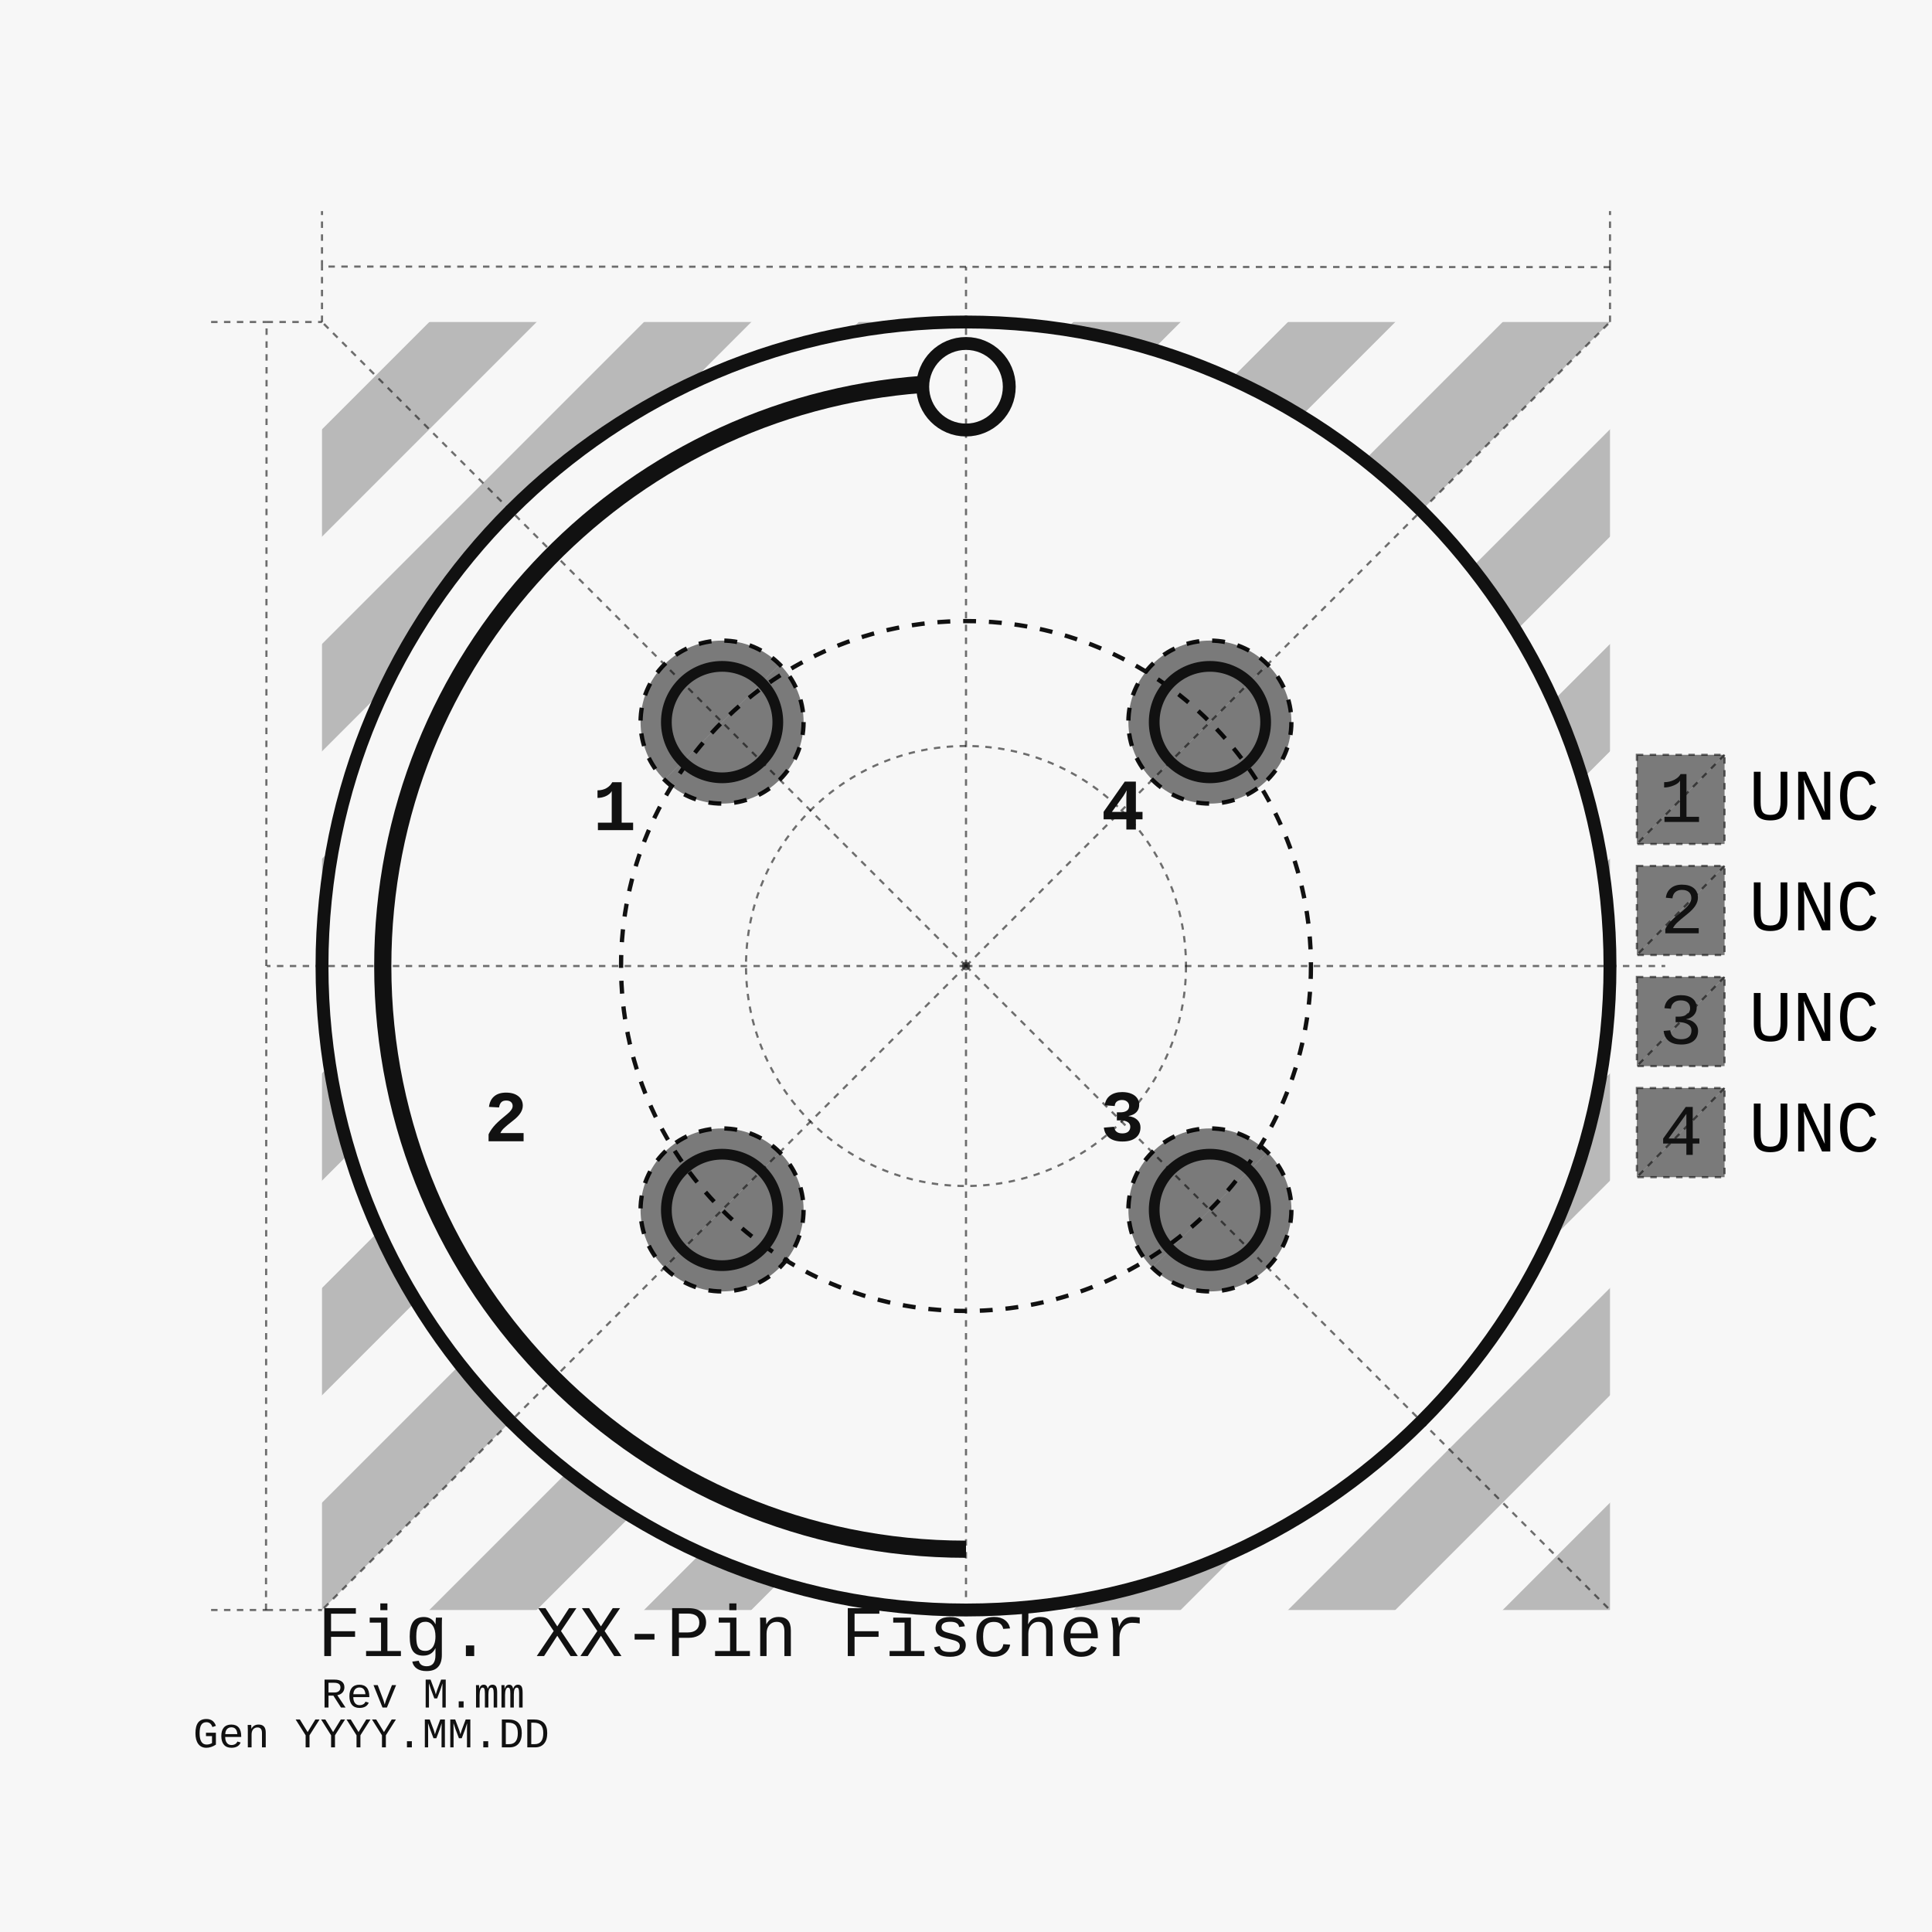
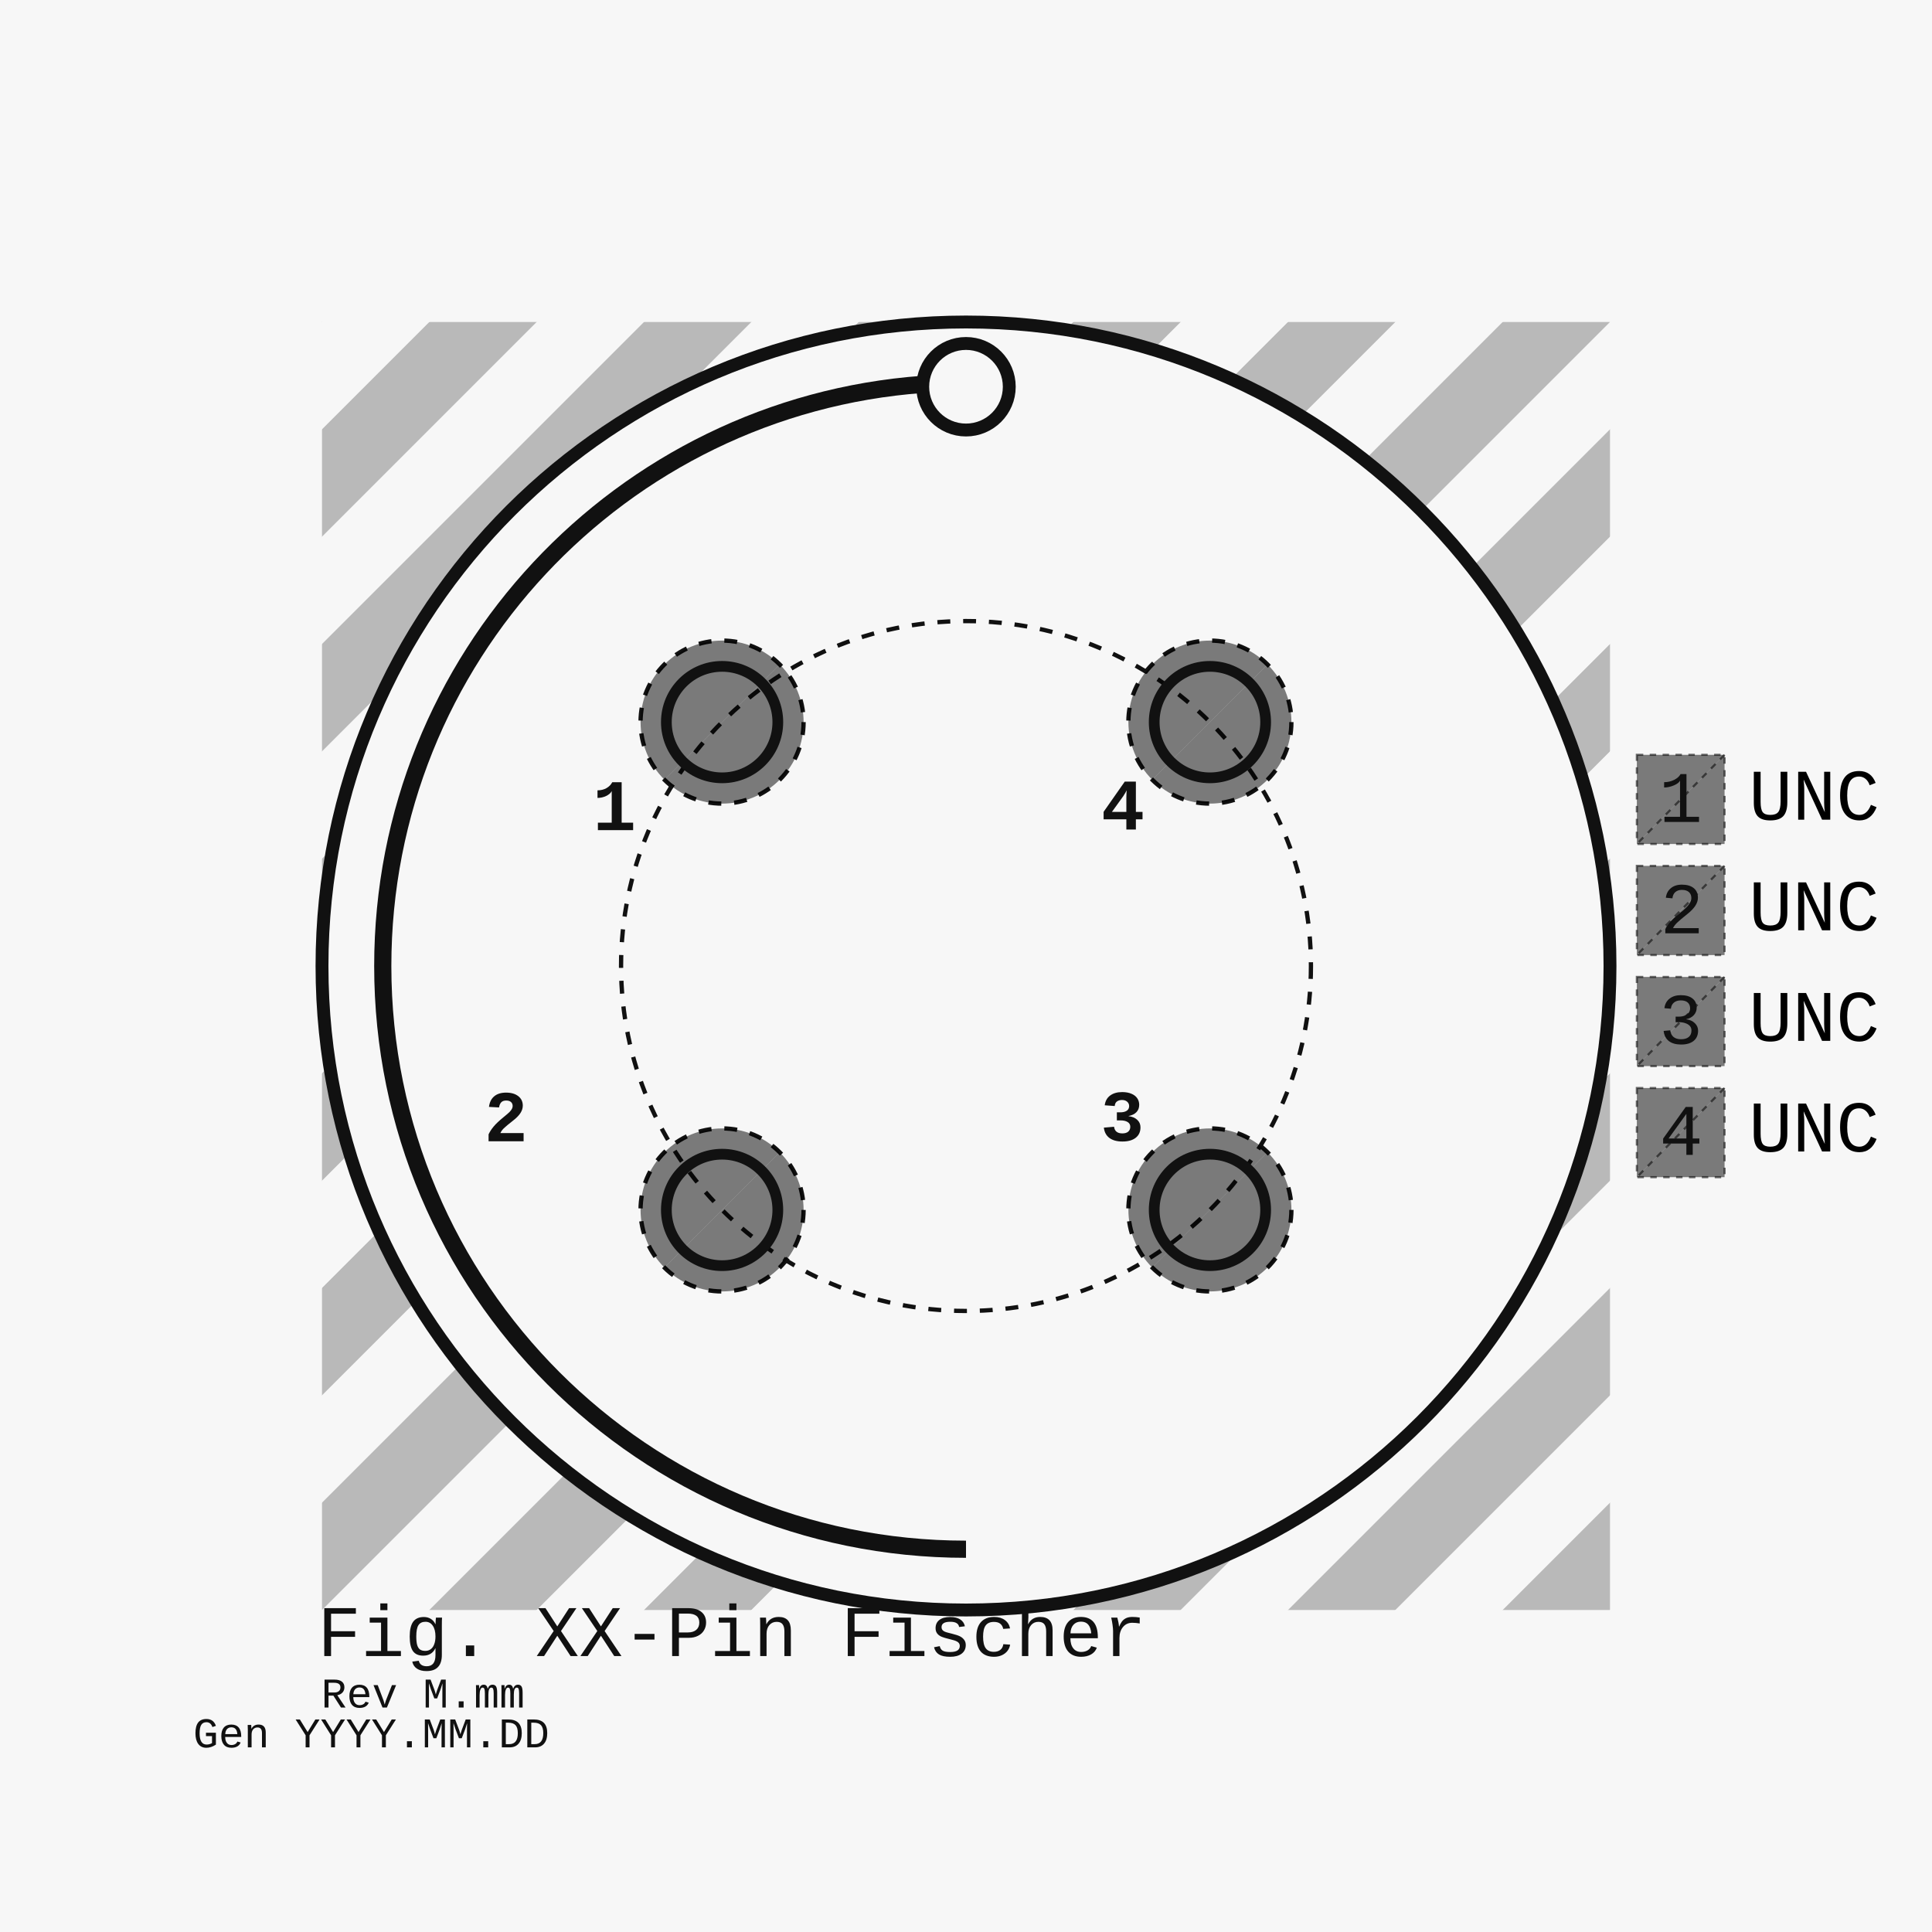
<svg xmlns="http://www.w3.org/2000/svg" xmlns:xlink="http://www.w3.org/1999/xlink" width="450mm" height="450mm" viewBox="0 0 450 450" version="1.1" id="svg5">
  <style id="style16364">
.measure-arrow
{
}
.measure-label
{

}
.measure-line
{
}</style>
  <defs id="defs2">
    <pattern xlink:href="#Strips1_1" id="pattern7657" patternTransform="matrix(17.67767,3.0853353e-7,-3.0853354e-7,17.67767,265.1651,-742.4621)" />
    <pattern patternUnits="userSpaceOnUse" width="2" height="1" patternTransform="translate(0,0) scale(10,10)" id="Strips1_1">
      <rect style="fill:black;stroke:none" x="0" y="-0.5" width="1" height="2" id="rect4273" />
    </pattern>
    <linearGradient id="linearGradient13681">
      <stop style="stop-color:#000000;stop-opacity:1;" offset="0" id="stop13679" />
    </linearGradient>
    <clipPath clipPathUnits="userSpaceOnUse" id="clipPath7685">
      <rect style="opacity:1;fill:#ffffff;fill-opacity:1;stroke:none;stroke-width:2;stroke-linecap:butt;stroke-dasharray:none;stroke-opacity:1" id="rect7687" width="300" height="300" x="2.5722047e-06" y="450" transform="rotate(-45)" />
    </clipPath>
  </defs>
  <g id="background" transform="translate(75,-375)" style="display:inline">
    <rect style="fill:#f7f7f7;fill-opacity:1;stroke:none;stroke-width:4;stroke-linecap:butt;stroke-dasharray:none" id="base_color" width="450" height="450" x="-75" y="377.91" transform="translate(5.4583333e-6,-2.910401)" />
    <rect style="opacity:0.25;fill:url(#pattern7657);fill-opacity:1;stroke:none;stroke-width:3.536;stroke-linecap:butt;stroke-dasharray:none;stroke-opacity:1" id="rect5359" width="530.33" height="530.33" x="265.165" y="53.033" transform="rotate(45)" clip-path="url(#clipPath7685)" />
  </g>
  <g id="figure_base" style="display:inline" transform="translate(75.00001,-377.9104)">
    <circle style="display:inline;fill:#f7f7f7;fill-opacity:1;stroke:#111111;stroke-width:3;stroke-linecap:round" id="fig_ring" cx="150" cy="602.91" r="150" />
    <circle style="fill:#f7f7f7;fill-opacity:1;stroke:#111111;stroke-width:3;stroke-linecap:round;stroke-dasharray:none;stroke-opacity:1" id="fig_dot" cx="150" cy="467.99" r="10.079" />
    <path id="fig_shield" style="display:inline;fill:none;fill-opacity:1;stroke:#111111;stroke-width:4;stroke-linecap:butt;stroke-dasharray:none;stroke-opacity:1" d="m 139.942,467.435 c -70.329,5.148 -125.789,63.833 -125.789,135.476 1.7e-4,75.026 60.821,135.847 135.848,135.847" />
    <path id="fig_pin_out_ring" style="display:inline;fill:none;stroke:#111111;stroke-width:1;stroke-dasharray:3, 3;stroke-dashoffset:0" d="m 230.345,602.914 a 80.345,80.345 0 0 1 -80.345,80.345 80.345,80.345 0 0 1 -80.345,-80.345 80.345,80.345 0 0 1 80.345,-80.345 80.345,80.345 0 0 1 80.345,80.345 z" />
    <circle style="display:inline;fill:none;fill-opacity:1;stroke:#111111;stroke-width:1;stroke-linecap:butt;stroke-dasharray:3, 3;stroke-dashoffset:0;stroke-opacity:1" id="pin_4_out_c" cx="206.806" cy="546.1" r="18.986" />
    <circle style="display:inline;fill:none;fill-opacity:1;stroke:#111111;stroke-width:1;stroke-linecap:butt;stroke-dasharray:3, 3;stroke-dashoffset:0;stroke-opacity:1" id="pin_3_out_c" cx="206.808" cy="659.724" r="18.986" />
    <circle style="display:inline;fill:none;fill-opacity:1;stroke:#111111;stroke-width:1;stroke-linecap:butt;stroke-dasharray:3, 3;stroke-dashoffset:0;stroke-opacity:1" id="pin_2_out_c" cx="93.182" cy="659.725" r="18.986" />
    <circle style="display:inline;fill:none;fill-opacity:1;stroke:#111111;stroke-width:1;stroke-linecap:butt;stroke-dasharray:3, 3;stroke-dashoffset:0;stroke-opacity:1" id="pin_1_out_c" cx="93.183" cy="546.099" r="18.986" />
-   </g>
-   <g id="draft_lines" style="display:inline">
-     <path style="display:inline;fill:none;stroke:#111111;stroke-width:0.5;stroke-linecap:butt;stroke-linejoin:miter;stroke-dasharray:1.5, 1.5;stroke-dashoffset:0;stroke-opacity:0.6" d="M 225.002,225.004 H 387.854" id="deg_0" />
-     <path style="display:inline;fill:none;stroke:#111111;stroke-width:0.5;stroke-linecap:butt;stroke-linejoin:miter;stroke-dasharray:1.5, 1.5;stroke-dashoffset:0;stroke-opacity:0.6" d="M 225.002,225.004 375,75" id="path1067" />
-     <path style="display:inline;fill:none;stroke:#111111;stroke-width:0.5;stroke-linecap:butt;stroke-linejoin:miter;stroke-dasharray:1.5, 1.5;stroke-dashoffset:0;stroke-opacity:0.6" d="M 225.002,225.004 V 62.152" id="deg_90" />
-     <path style="display:inline;fill:none;stroke:#111111;stroke-width:0.5;stroke-linecap:butt;stroke-linejoin:miter;stroke-dasharray:1.5, 1.5;stroke-dashoffset:0;stroke-opacity:0.6" d="M 225.002,225.004 75,75" id="deg_165" />
-     <path style="display:inline;fill:none;stroke:#111111;stroke-width:0.5;stroke-linecap:butt;stroke-linejoin:miter;stroke-dasharray:1.5, 1.5;stroke-dashoffset:0;stroke-opacity:0.6" d="M 225.002,225.004 H 62.151" id="deg_180" />
-     <path style="display:inline;fill:none;stroke:#111111;stroke-width:0.5;stroke-linecap:butt;stroke-linejoin:miter;stroke-dasharray:1.5, 1.5;stroke-dashoffset:0;stroke-opacity:0.6" d="M 225.002,225.004 75,375" id="deg_255" />
-     <path style="display:inline;fill:none;stroke:#111111;stroke-width:0.5;stroke-linecap:butt;stroke-linejoin:miter;stroke-dasharray:1.5, 1.5;stroke-dashoffset:0;stroke-opacity:0.6" d="M 225,375 V 225" id="deg_270" />
-     <path style="display:inline;fill:none;stroke:#111111;stroke-width:0.5;stroke-linecap:butt;stroke-linejoin:miter;stroke-dasharray:1.5, 1.5;stroke-dashoffset:0;stroke-opacity:0.6" d="M 225.002,225.004 375,375" id="deg_315" />
-     <circle style="display:inline;fill:#111111;fill-opacity:0.6;stroke:none;stroke-width:5;stroke-linecap:butt;stroke-dasharray:none;stroke-opacity:1" id="center_point" cx="225" cy="225" r="1" />
-     <circle style="display:inline;fill:none;fill-opacity:1;stroke:#111111;stroke-width:0.5;stroke-linecap:butt;stroke-dasharray:1.5, 1.5;stroke-dashoffset:0;stroke-opacity:0.6" id="outer_text" cx="225" cy="225" r="51.242" />
-     <g id="horizontal" style="stroke:#111111;stroke-width:0.5;stroke-dasharray:1.5, 1.5;stroke-dashoffset:0;stroke-opacity:0.6" transform="translate(3.6438572e-6,600.0001)">
-       <path style="display:inline;fill:none;stroke:#111111;stroke-width:0.5;stroke-linecap:butt;stroke-linejoin:miter;stroke-dasharray:1.5, 1.5;stroke-dashoffset:0;stroke-opacity:0.6" d="M 375,-537.782 75,-537.915" id="sparh" />
-       <g id="l_upright" style="stroke:#111111;stroke-width:0.5;stroke-dasharray:1.5, 1.5;stroke-dashoffset:0;stroke-opacity:0.6">
-         <path style="fill:none;stroke:#111111;stroke-width:0.5;stroke-linecap:butt;stroke-linejoin:miter;stroke-dasharray:1.5, 1.5;stroke-dashoffset:0;stroke-opacity:0.6" d="m 75,-525 v -12.915" id="lbottom" />
-         <path style="fill:none;stroke:#111111;stroke-width:0.5;stroke-linecap:butt;stroke-linejoin:miter;stroke-dasharray:1.5, 1.5;stroke-dashoffset:0;stroke-opacity:0.6" d="m 75,-537.915 v -12.915" id="ltop" />
-       </g>
-       <g id="r_upright" style="stroke:#111111;stroke-width:0.5;stroke-dasharray:1.5, 1.5;stroke-dashoffset:0;stroke-opacity:0.6" transform="translate(300.0001)">
-         <path style="fill:none;stroke:#111111;stroke-width:0.5;stroke-linecap:butt;stroke-linejoin:miter;stroke-dasharray:1.5, 1.5;stroke-dashoffset:0;stroke-opacity:0.6" d="m 75,-525 v -12.915" id="rbottom" />
-         <path style="fill:none;stroke:#111111;stroke-width:0.5;stroke-linecap:butt;stroke-linejoin:miter;stroke-dasharray:1.5, 1.5;stroke-dashoffset:0;stroke-opacity:0.6" d="m 75,-537.915 v -12.915" id="rtop" />
-       </g>
-     </g>
-     <g id="vertical" style="stroke:#111111;stroke-width:0.5;stroke-dasharray:1.5, 1.5;stroke-dashoffset:0;stroke-opacity:0.6" transform="translate(-325.8292,600.0001)">
-       <path style="display:inline;fill:none;stroke:#111111;stroke-width:0.5;stroke-linecap:butt;stroke-linejoin:miter;stroke-dasharray:1.5, 1.5;stroke-dashoffset:0;stroke-opacity:0.6" d="m 387.788,-225 0.133,-300" id="vspar" />
-       <g id="t_upright" style="stroke:#111111;stroke-width:0.5;stroke-dasharray:1.5, 1.5;stroke-dashoffset:0;stroke-opacity:0.6" transform="rotate(90,225,-375)">
-         <path style="fill:none;stroke:#111111;stroke-width:0.5;stroke-linecap:butt;stroke-linejoin:miter;stroke-dasharray:1.5, 1.5;stroke-dashoffset:0;stroke-opacity:0.6" d="m 75,-525 v -12.915" id="left" />
-         <path style="fill:none;stroke:#111111;stroke-width:0.5;stroke-linecap:butt;stroke-linejoin:miter;stroke-dasharray:1.5, 1.5;stroke-dashoffset:0;stroke-opacity:0.6" d="m 75,-537.915 v -12.915" id="right" />
-       </g>
-       <g id="b_upright" style="stroke:#111111;stroke-width:0.5;stroke-dasharray:1.5, 1.5;stroke-dashoffset:0;stroke-opacity:0.6" transform="rotate(90,75,-225)">
-         <path style="fill:none;stroke:#111111;stroke-width:0.5;stroke-linecap:butt;stroke-linejoin:miter;stroke-dasharray:1.5, 1.5;stroke-dashoffset:0;stroke-opacity:0.6" d="m 75,-525 v -12.915" id="path48" />
-         <path style="fill:none;stroke:#111111;stroke-width:0.5;stroke-linecap:butt;stroke-linejoin:miter;stroke-dasharray:1.5, 1.5;stroke-dashoffset:0;stroke-opacity:0.6" d="m 75,-537.915 v -12.915" id="path50" />
-       </g>
-     </g>
  </g>
  <g id="pin_color" style="fill:#000000;fill-opacity:0.505" transform="matrix(1.25,0,0,1.25,-311.8498,-90.11897)">
    <g id="pin_1_color" style="display:inline;fill:#000000;fill-opacity:0.505" transform="matrix(1.5,0,0,1.5,-49.33227,-739.3142)">
      <path id="pin_1_color_top" style="display:inline;fill:#000000;fill-opacity:0.505;stroke:none;stroke-width:1;stroke-linecap:butt;stroke-dasharray:3, 3;stroke-dashoffset:0;stroke-opacity:1" d="m 296.069,623.481 a 10.126,10.126 0 0 0 -14.32,10e-6 10.126,10.126 0 0 0 3.6e-4,14.32 z" />
      <path id="pin_1_color_bot" style="display:inline;fill:#000000;fill-opacity:0.505;stroke:none;stroke-width:1;stroke-linecap:butt;stroke-dasharray:3, 3;stroke-dashoffset:0;stroke-opacity:1" d="m 296.069,623.481 a 10.126,10.126 0 0 1 0,14.32 10.126,10.126 0 0 1 -14.32,-3.6e-4 z" />
    </g>
    <g id="pin_2_color" style="display:inline;fill:#000000;fill-opacity:0.505" transform="matrix(1.5,0,0,1.5,-48.60922,-648.6337)">
      <path id="pin_2_color_top" style="display:inline;fill:#000000;fill-opacity:0.505;stroke:none;stroke-width:1;stroke-linecap:butt;stroke-dasharray:3, 3;stroke-dashoffset:0;stroke-opacity:1" d="m 295.586,623.628 a 10.126,10.126 0 0 0 -14.32,10e-6 10.126,10.126 0 0 0 3.6e-4,14.32 z" />
      <path id="pin_2_color_bot" style="display:inline;fill:#000000;fill-opacity:0.505;stroke:none;stroke-width:1;stroke-linecap:butt;stroke-dasharray:3, 3;stroke-dashoffset:0;stroke-opacity:1" d="m 295.586,623.628 a 10.126,10.126 0 0 1 0,14.32 10.126,10.126 0 0 1 -14.32,-3.6e-4 z" />
    </g>
    <g id="pin_3_color" style="display:inline;fill:#000000;fill-opacity:0.505" transform="matrix(1.5,0,0,1.5,42.29167,-648.6348)">
      <path id="pin_3_color_top" style="display:inline;fill:#000000;fill-opacity:0.505;stroke:none;stroke-width:1;stroke-linecap:butt;stroke-dasharray:3, 3;stroke-dashoffset:0;stroke-opacity:1" d="m 295.586,623.628 a 10.126,10.126 0 0 0 -14.32,10e-6 10.126,10.126 0 0 0 3.6e-4,14.32 z" />
      <path id="pin_3_color_bot" style="display:inline;fill:#000000;fill-opacity:0.505;stroke:none;stroke-width:1;stroke-linecap:butt;stroke-dasharray:3, 3;stroke-dashoffset:0;stroke-opacity:1" d="m 295.586,623.628 a 10.126,10.126 0 0 1 0,14.32 10.126,10.126 0 0 1 -14.32,-3.6e-4 z" />
    </g>
    <g id="pin_4_color" style="display:inline;fill:#000000;fill-opacity:0.505" transform="matrix(1.5,0,0,1.5,42.29067,-739.5336)">
      <path id="pin_4_color_top" style="display:inline;fill:#000000;fill-opacity:0.505;stroke:none;stroke-width:1;stroke-linecap:butt;stroke-dasharray:3, 3;stroke-dashoffset:0;stroke-opacity:1" d="m 295.586,623.628 a 10.126,10.126 0 0 0 -14.32,10e-6 10.126,10.126 0 0 0 3.6e-4,14.32 z" />
      <path id="pin_4_color_bot" style="display:inline;fill:#000000;fill-opacity:0.505;stroke:none;stroke-width:1;stroke-linecap:butt;stroke-dasharray:3, 3;stroke-dashoffset:0;stroke-opacity:1" d="m 295.586,623.628 a 10.126,10.126 0 0 1 0,14.32 10.126,10.126 0 0 1 -14.32,-3.6e-4 z" />
    </g>
  </g>
  <g id="pin_symbol" transform="translate(75.00001,-377.9104)" style="display:inline">
    <g id="g12885" transform="translate(-56.81067,-89.78592)">
      <circle style="fill:none;fill-opacity:1;stroke:#111111;stroke-width:2.5;stroke-linecap:butt;stroke-dasharray:none;stroke-dashoffset:0;stroke-opacity:1" id="pin_1_symbol" cx="150" cy="635.886" r="12.98" />
      <text xml:space="preserve" style="font-style:normal;font-variant:normal;font-weight:bold;font-stretch:normal;font-size:16.933px;line-height:1.25;font-family:'Courier New';-inkscape-font-specification:'Courier New Bold';text-align:center;text-anchor:middle;fill:#111111;fill-opacity:1;stroke-width:0.265" x="170.644" y="661.044" id="pin_1_text">
        <tspan id="tspan28165" style="font-style:normal;font-variant:normal;font-weight:bold;font-stretch:normal;font-family:'Courier New';-inkscape-font-specification:'Courier New Bold';text-align:center;text-anchor:middle;fill:#111111;fill-opacity:1;stroke-width:0.265" x="170.644" y="661.044">1</tspan>
        <tspan style="font-style:normal;font-variant:normal;font-weight:bold;font-stretch:normal;font-family:'Courier New';-inkscape-font-specification:'Courier New Bold';text-align:center;text-anchor:middle;fill:#111111;fill-opacity:1;stroke-width:0.265" x="170.644" y="682.211" id="tspan28167" />
      </text>
    </g>
    <g id="g12883" transform="translate(-85.3647,73.30082)">
      <circle style="display:inline;fill:none;fill-opacity:1;stroke:#111111;stroke-width:2.5;stroke-linecap:butt;stroke-dasharray:none;stroke-dashoffset:0;stroke-opacity:1" id="pin_2_symbol" cx="178.553" cy="586.426" r="12.98" />
      <text xml:space="preserve" style="font-style:normal;font-variant:normal;font-weight:bold;font-stretch:normal;font-size:16.933px;line-height:1.25;font-family:'Courier New';-inkscape-font-specification:'Courier New Bold';text-align:end;text-anchor:end;fill:#111111;fill-opacity:1;stroke-width:0.265" x="204.436" y="570.428" id="pin_2_text">
        <tspan id="tspan28171" style="font-style:normal;font-variant:normal;font-weight:bold;font-stretch:normal;font-family:'Courier New';-inkscape-font-specification:'Courier New Bold';text-align:end;text-anchor:end;fill:#111111;fill-opacity:1;stroke-width:0.265" x="204.436" y="570.428">2</tspan>
      </text>
    </g>
    <g id="g12881" transform="translate(85.36681,73.2997)">
      <circle style="fill:none;fill-opacity:1;stroke:#111111;stroke-width:2.5;stroke-linecap:butt;stroke-dasharray:none;stroke-dashoffset:0;stroke-opacity:1" id="pin_3_symbol" cx="121.447" cy="586.425" r="12.98" />
      <text xml:space="preserve" style="font-style:normal;font-variant:normal;font-weight:bold;font-stretch:normal;font-size:16.933px;line-height:1.25;font-family:'Courier New';-inkscape-font-specification:'Courier New Bold';fill:#111111;fill-opacity:1;stroke-width:0.265" x="95.975" y="570.305" id="pin_3_text">
        <tspan id="tspan28175" style="font-style:normal;font-variant:normal;font-weight:bold;font-stretch:normal;font-family:'Courier New';-inkscape-font-specification:'Courier New Bold';fill:#111111;fill-opacity:1;stroke-width:0.265" x="95.975" y="570.305">3</tspan>
      </text>
    </g>
    <g id="g12879" transform="translate(140.6037,-105.1857)">
      <circle style="display:inline;fill:none;fill-opacity:1;stroke:#111111;stroke-width:2.5;stroke-linecap:butt;stroke-dasharray:none;stroke-dashoffset:0;stroke-opacity:1" id="pin_4_symbol" cx="66.209" cy="651.287" r="12.98" />
      <text xml:space="preserve" style="font-style:normal;font-variant:normal;font-weight:bold;font-stretch:normal;font-size:16.933px;line-height:1.25;font-family:'Courier New';-inkscape-font-specification:'Courier New Bold';fill:#111111;fill-opacity:1;stroke-width:0.265" x="40.854" y="676.308" id="pin_4_text">
        <tspan id="tspan28179" style="font-style:normal;font-variant:normal;font-weight:bold;font-stretch:normal;font-family:'Courier New';-inkscape-font-specification:'Courier New Bold';fill:#111111;fill-opacity:1;stroke-width:0.265" x="40.854" y="676.308">4</tspan>
      </text>
    </g>
  </g>
  <g id="figure_info" style="display:inline">
    <text xml:space="preserve" style="font-style:normal;font-variant:normal;font-weight:normal;font-stretch:normal;font-size:9.878px;line-height:1.25;font-family:'Courier New';-inkscape-font-specification:'Courier New';display:inline;fill:#111111;fill-opacity:1;stroke-width:0.265" x="157.605" y="406.996" id="gen_timestamp">
      <tspan id="gen_timestamp_tspan" style="font-style:normal;font-variant:normal;font-weight:normal;font-stretch:normal;font-size:9.878px;font-family:'Courier New';-inkscape-font-specification:'Courier New';text-align:end;text-anchor:end;fill:#111111;fill-opacity:1;stroke-width:0.265" x="157.605" y="406.996">Gen YYYY.MM.DD</tspan>
    </text>
    <text xml:space="preserve" style="font-style:normal;font-variant:normal;font-weight:normal;font-stretch:normal;font-size:9.878px;line-height:1.25;font-family:'Courier New';-inkscape-font-specification:'Courier New';text-align:start;text-anchor:start;display:inline;fill:#111111;fill-opacity:1;stroke-width:0.265" x="74.811" y="397.715" id="rev_num">
      <tspan id="rev_num_tspan" style="font-style:normal;font-variant:normal;font-weight:normal;font-stretch:normal;font-size:9.878px;font-family:'Courier New';-inkscape-font-specification:'Courier New';text-align:start;text-anchor:start;fill:#111111;fill-opacity:1;stroke-width:0.265" x="74.811" y="397.715">Rev M.mm</tspan>
    </text>
    <text xml:space="preserve" style="font-size:16.933px;line-height:1.25;font-family:Cambria;-inkscape-font-specification:Cambria;text-align:end;text-anchor:end;display:inline;fill:#111111;fill-opacity:1;stroke-width:0.265" x="-116.884" y="385.724" id="fig_name">
      <tspan id="fig_name_tspan" style="font-style:normal;font-variant:normal;font-weight:normal;font-stretch:normal;font-family:'Courier New';-inkscape-font-specification:'Courier New';text-align:start;text-anchor:start;fill:#111111;fill-opacity:1;stroke-width:0.265" x="73.921" y="385.724">Fig. XX-Pin Fischer</tspan>
    </text>
  </g>
  <g id="g5075" transform="translate(-17.03487,90.5442)">
    <g id="g1924" transform="translate(487.7502,-377.9104)">
      <rect style="fill:#98ebff;fill-opacity:0;stroke:#111111;stroke-width:0.5;stroke-dasharray:1.5, 1.5;stroke-dashoffset:0;stroke-opacity:0.6" id="rect18486" width="20.433" height="20.773" x="-89.463" y="463.175" />
      <text xml:space="preserve" style="font-size:16.933px;line-height:1.25;font-family:Cambria;-inkscape-font-specification:Cambria;text-align:start;text-anchor:start;stroke-width:0.265" x="-92.117" y="478.286" id="text18502">
        <tspan id="pin_1_label_text" style="font-style:normal;font-variant:normal;font-weight:normal;font-stretch:normal;font-family:'Courier New';-inkscape-font-specification:'Courier New';text-align:start;text-anchor:start;stroke-width:0.265" x="-63.385" y="478.286">UNC</tspan>
      </text>
      <path style="display:inline;fill:none;stroke:#111111;stroke-width:0.5;stroke-linecap:butt;stroke-linejoin:miter;stroke-dasharray:1.5, 1.5;stroke-dashoffset:0;stroke-opacity:0.6" d="m -69.031,463.175 -20.433,20.773" id="path18604" />
    </g>
    <g id="g1932" transform="translate(487.7502,-377.9104)">
      <rect style="display:inline;fill:#98ebff;fill-opacity:0;stroke:#111111;stroke-width:0.5;stroke-dasharray:1.5, 1.5;stroke-dashoffset:0;stroke-opacity:0.6" id="rect18490" width="20.433" height="20.773" x="-89.463" y="489.045" />
      <text xml:space="preserve" style="font-size:16.933px;line-height:1.25;font-family:Cambria;-inkscape-font-specification:Cambria;text-align:start;text-anchor:start;display:inline;stroke-width:0.265" x="-92.117" y="504.045" id="text18506">
        <tspan id="pin_2_label_text" style="font-style:normal;font-variant:normal;font-weight:normal;font-stretch:normal;font-family:'Courier New';-inkscape-font-specification:'Courier New';text-align:start;text-anchor:start;stroke-width:0.265" x="-63.385" y="504.045">UNC</tspan>
      </text>
      <path style="fill:none;stroke:#111111;stroke-width:0.5;stroke-linecap:butt;stroke-linejoin:miter;stroke-dasharray:1.5, 1.5;stroke-dashoffset:0;stroke-opacity:0.6" d="m -69.031,489.044 -20.433,20.773" id="path18606" />
    </g>
    <g id="g1940" transform="translate(487.7502,-377.9104)">
      <rect style="fill:#98ebff;fill-opacity:0;stroke:#111111;stroke-width:0.5;stroke-dasharray:1.5, 1.5;stroke-dashoffset:0;stroke-opacity:0.6" id="rect18496" width="20.433" height="20.773" x="-89.463" y="514.914" />
      <text xml:space="preserve" style="font-size:16.933px;line-height:1.25;font-family:Cambria;-inkscape-font-specification:Cambria;text-align:start;text-anchor:start;display:inline;stroke-width:0.265" x="-92.117" y="529.804" id="text18510">
        <tspan id="pin_3_label_text" style="font-style:normal;font-variant:normal;font-weight:normal;font-stretch:normal;font-family:'Courier New';-inkscape-font-specification:'Courier New';text-align:start;text-anchor:start;stroke-width:0.265" x="-63.385" y="529.804">UNC</tspan>
      </text>
      <path style="fill:none;stroke:#111111;stroke-width:0.5;stroke-linecap:butt;stroke-linejoin:miter;stroke-dasharray:1.5, 1.5;stroke-dashoffset:0;stroke-opacity:0.6" d="m -69.031,514.914 -20.433,20.773" id="path18608" />
    </g>
    <g id="g1948" transform="translate(487.7502,-377.9104)">
      <rect style="fill:none;fill-opacity:1;stroke:#111111;stroke-width:0.5;stroke-dasharray:1.5, 1.5;stroke-dashoffset:0;stroke-opacity:0.6" id="rect18470" width="20.433" height="20.773" x="-89.463" y="540.784" />
      <text xml:space="preserve" style="font-size:16.933px;line-height:1.25;font-family:Cambria;-inkscape-font-specification:Cambria;text-align:start;text-anchor:start;stroke-width:0.265" x="-92.117" y="555.562" id="text18514">
        <tspan id="pin_4_label_text" style="font-style:normal;font-variant:normal;font-weight:normal;font-stretch:normal;font-family:'Courier New';-inkscape-font-specification:'Courier New';text-align:start;text-anchor:start;stroke-width:0.265" x="-63.385" y="555.562">UNC</tspan>
      </text>
      <path style="fill:none;stroke:#111111;stroke-width:0.5;stroke-linecap:butt;stroke-linejoin:miter;stroke-dasharray:1.5, 1.5;stroke-dashoffset:0;stroke-opacity:0.6" d="m -69.031,540.784 -20.433,20.773" id="path18610" />
    </g>
  </g>
  <g id="pin_label_color" style="display:inline" transform="translate(1.3e-5,90.54415)">
    <g id="pin_1_label_color">
      <path style="fill:#000000;fill-opacity:0.505;stroke:none;stroke-width:0.265;stroke-linecap:butt;stroke-linejoin:miter;stroke-dasharray:none;stroke-opacity:1" d="M 381.252,106.038 401.685,85.264 H 381.252 Z" id="pin_1_label_c_top" />
      <path style="fill:#000000;fill-opacity:0.505;stroke:none;stroke-width:0.265px;stroke-linecap:butt;stroke-linejoin:miter;stroke-opacity:1" d="M 381.252,106.038 401.685,85.264 V 106.038 Z" id="pin_1_label_c_bot" />
      <text xml:space="preserve" style="font-size:16.933px;line-height:1.25;font-family:Cambria;-inkscape-font-specification:Cambria;fill:#111111;fill-opacity:1;stroke-width:0.265" x="-84.324" y="478.82" id="text18546" transform="translate(470.7154,-377.9104)">
        <tspan id="tspan18544" style="font-style:normal;font-variant:normal;font-weight:normal;font-stretch:normal;font-family:'Courier New';-inkscape-font-specification:'Courier New';fill:#111111;fill-opacity:1;stroke-width:0.265" x="-84.324" y="478.82">1</tspan>
      </text>
    </g>
    <g id="pin_2_label_color" transform="translate(1.601709e-5,25.86978)">
      <path style="fill:#000000;fill-opacity:0.505;stroke:none;stroke-width:0.265;stroke-linecap:butt;stroke-linejoin:miter;stroke-dasharray:none;stroke-opacity:1" d="M 381.252,106.038 401.685,85.264 H 381.252 Z" id="pin_2_label_c_top" />
      <path style="fill:#000000;fill-opacity:0.505;stroke:none;stroke-width:0.265px;stroke-linecap:butt;stroke-linejoin:miter;stroke-opacity:1" d="M 381.252,106.038 401.685,85.264 V 106.038 Z" id="pin_2_label_c_bot" />
      <text xml:space="preserve" style="font-style:normal;font-variant:normal;font-weight:normal;font-stretch:normal;font-size:16.933px;line-height:1.25;font-family:'Courier New';-inkscape-font-specification:'Courier New';fill:#111111;fill-opacity:1;stroke-width:0.265" x="-84.018" y="504.744" id="text18550" transform="translate(470.7154,-403.7802)">
        <tspan id="tspan18548" style="font-style:normal;font-variant:normal;font-weight:normal;font-stretch:normal;font-family:'Courier New';-inkscape-font-specification:'Courier New';fill:#111111;fill-opacity:1;stroke-width:0.265" x="-84.018" y="504.744">2</tspan>
      </text>
    </g>
    <g id="pin_3_label_color" transform="translate(1.601709e-5,51.73969)">
      <path style="fill:#000000;fill-opacity:0.505;stroke:none;stroke-width:0.265;stroke-linecap:butt;stroke-linejoin:miter;stroke-dasharray:none;stroke-opacity:1" d="M 381.252,106.038 401.685,85.264 H 381.252 Z" id="pin_3_label_c_top" />
      <path style="fill:#000000;fill-opacity:0.505;stroke:none;stroke-width:0.265px;stroke-linecap:butt;stroke-linejoin:miter;stroke-opacity:1" d="M 381.252,106.038 401.685,85.264 V 106.038 Z" id="pin_3_label_c_bot" />
      <text xml:space="preserve" style="font-style:normal;font-variant:normal;font-weight:normal;font-stretch:normal;font-size:16.933px;line-height:1.25;font-family:'Courier New';-inkscape-font-specification:'Courier New';fill:#111111;fill-opacity:1;stroke-width:0.265" x="-84.291" y="530.489" id="text18554" transform="translate(470.7154,-429.6501)">
        <tspan id="tspan18552" style="font-style:normal;font-variant:normal;font-weight:normal;font-stretch:normal;font-family:'Courier New';-inkscape-font-specification:'Courier New';fill:#111111;fill-opacity:1;stroke-width:0.265" x="-84.291" y="530.489">3</tspan>
      </text>
    </g>
    <g id="pin_4_label_color" transform="translate(1.601709e-5,77.60944)">
      <path style="fill:#000000;fill-opacity:0.505;stroke:none;stroke-width:0.265;stroke-linecap:butt;stroke-linejoin:miter;stroke-dasharray:none;stroke-opacity:1" d="M 381.252,106.038 401.685,85.264 H 381.252 Z" id="pin_4_label_c_top" />
      <path style="fill:#000000;fill-opacity:0.505;stroke:none;stroke-width:0.265px;stroke-linecap:butt;stroke-linejoin:miter;stroke-opacity:1" d="M 381.252,106.038 401.685,85.264 V 106.038 Z" id="pin_4_label_c_bot" />
      <text xml:space="preserve" style="font-style:normal;font-variant:normal;font-weight:normal;font-stretch:normal;font-size:16.933px;line-height:1.25;font-family:'Courier New';-inkscape-font-specification:'Courier New';fill:#111111;fill-opacity:1;stroke-width:0.265" x="-84.195" y="556.359" id="text18558" transform="translate(470.7154,-455.5198)">
        <tspan id="tspan18556" style="font-style:normal;font-variant:normal;font-weight:normal;font-stretch:normal;font-family:'Courier New';-inkscape-font-specification:'Courier New';fill:#111111;fill-opacity:1;stroke-width:0.265" x="-84.195" y="556.359">4</tspan>
      </text>
    </g>
  </g>
</svg>
